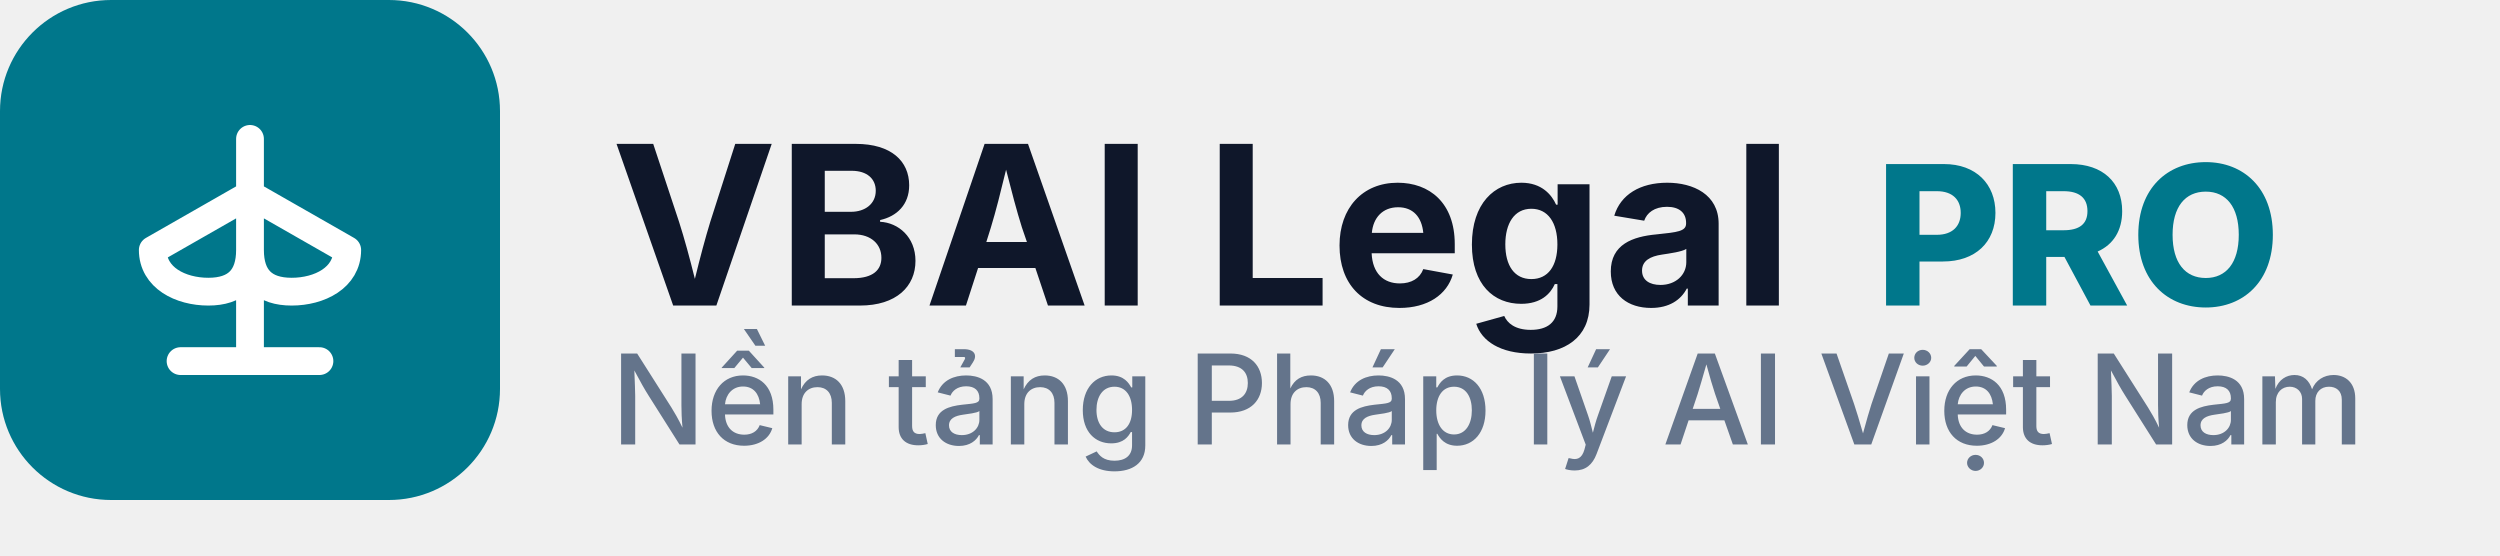
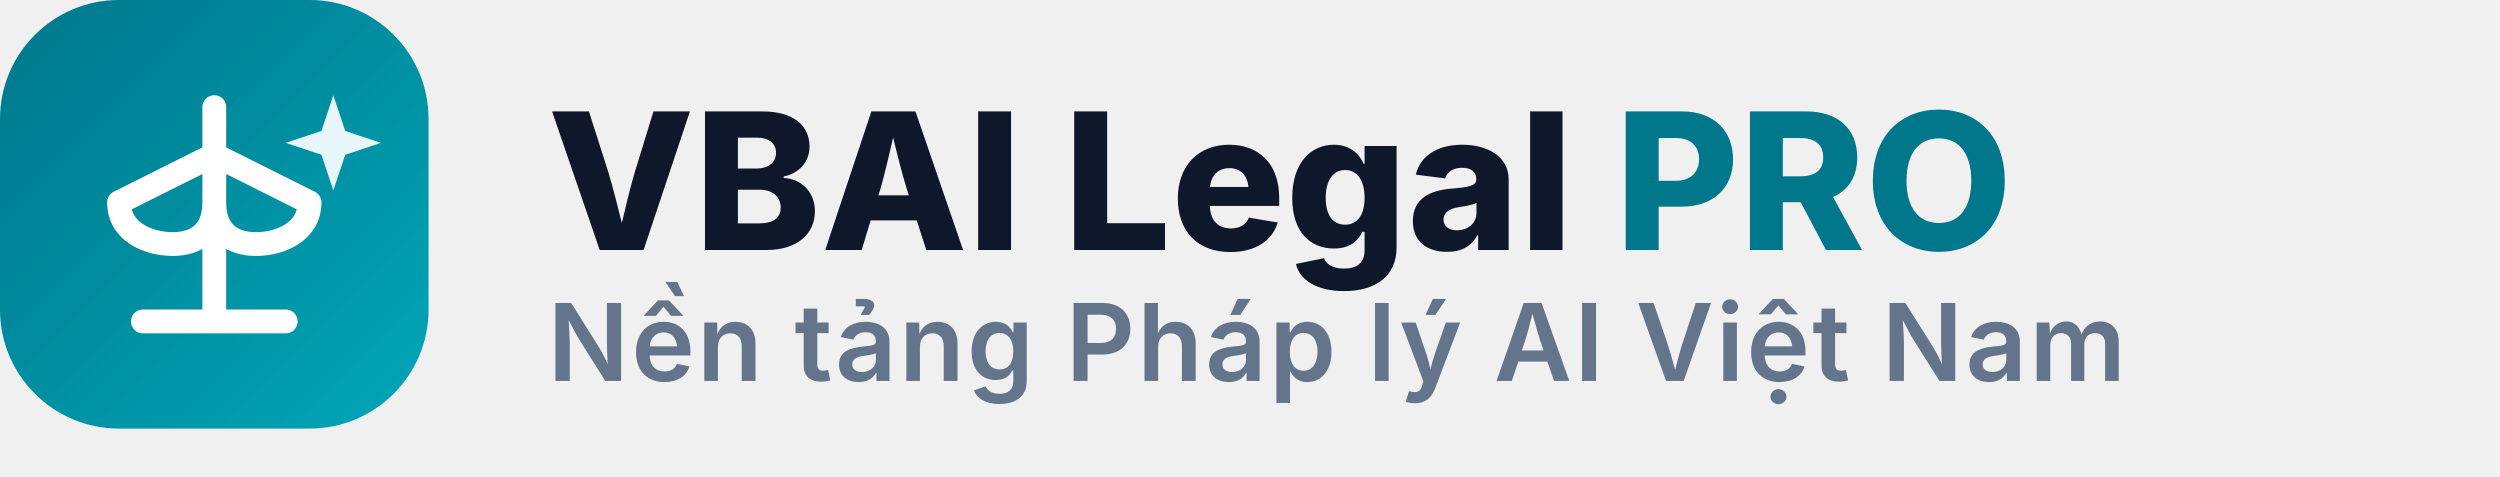
- <svg xmlns="http://www.w3.org/2000/svg" width="180" height="40" viewBox="0 0 180 40" fill="none">
-   <rect width="36" height="36" rx="8" fill="#00778B" />
-   <path d="M18 10V26M18 14L11 18M18 14L25 18M11 18C11 20 13 21 15 21C17 21 18 20 18 18M25 18C25 20 23 21 21 21C19 21 18 20 18 18M13 26H23" stroke="white" stroke-width="2" stroke-linecap="round" stroke-linejoin="round" />
-   <text x="44" y="22" font-family="Inter, sans-serif" font-size="16" font-weight="700" fill="#0F172A">VBAI Legal</text>
-   <text x="135" y="22" font-family="Inter, sans-serif" font-size="14" font-weight="800" fill="#00778B">PRO</text>
-   <text x="44" y="32" font-family="Inter, sans-serif" font-size="9" font-weight="500" fill="#64748B">Nền tảng Pháp lý AI Việt Nam</text>
+ <svg xmlns="http://www.w3.org/2000/svg" width="210" height="40" viewBox="0 0 210 40" fill="none">
+   <defs>
+     <linearGradient id="logo-grad" x1="0" y1="0" x2="36" y2="36" gradientUnits="userSpaceOnUse">
+       <stop offset="0%" stop-color="#00778B" />
+       <stop offset="100%" stop-color="#00A6B8" />
+     </linearGradient>
+   </defs>
+   <rect width="36" height="36" rx="10" fill="url(#logo-grad)" />
+   <path d="M18 9V27M18 13L10 17M18 13L26 17M10 17C10 19.5 12.5 20.5 14.5 20.5C16.5 20.5 18 19.5 18 17M26 17C26 19.5 23.5 20.5 21.5 20.5C19.5 20.5 18 19.5 18 17M12 27H24" stroke="white" stroke-width="2" stroke-linecap="round" stroke-linejoin="round" />
+   <path d="M28 8L29 11L32 12L29 13L28 16L27 13L24 12L27 11L28 8Z" fill="#E7F7F9" />
+   <text x="46" y="21" font-family="'Inter', sans-serif" font-size="16" font-weight="800" fill="#0F172A">VBAI Legal <tspan fill="#00778B">PRO</tspan>
+   </text>
+   <text x="46" y="32" font-family="'Inter', sans-serif" font-size="9" font-weight="600" fill="#64748B" letter-spacing="0.2">Nền tảng Pháp lý AI Việt Nam</text>
</svg>
